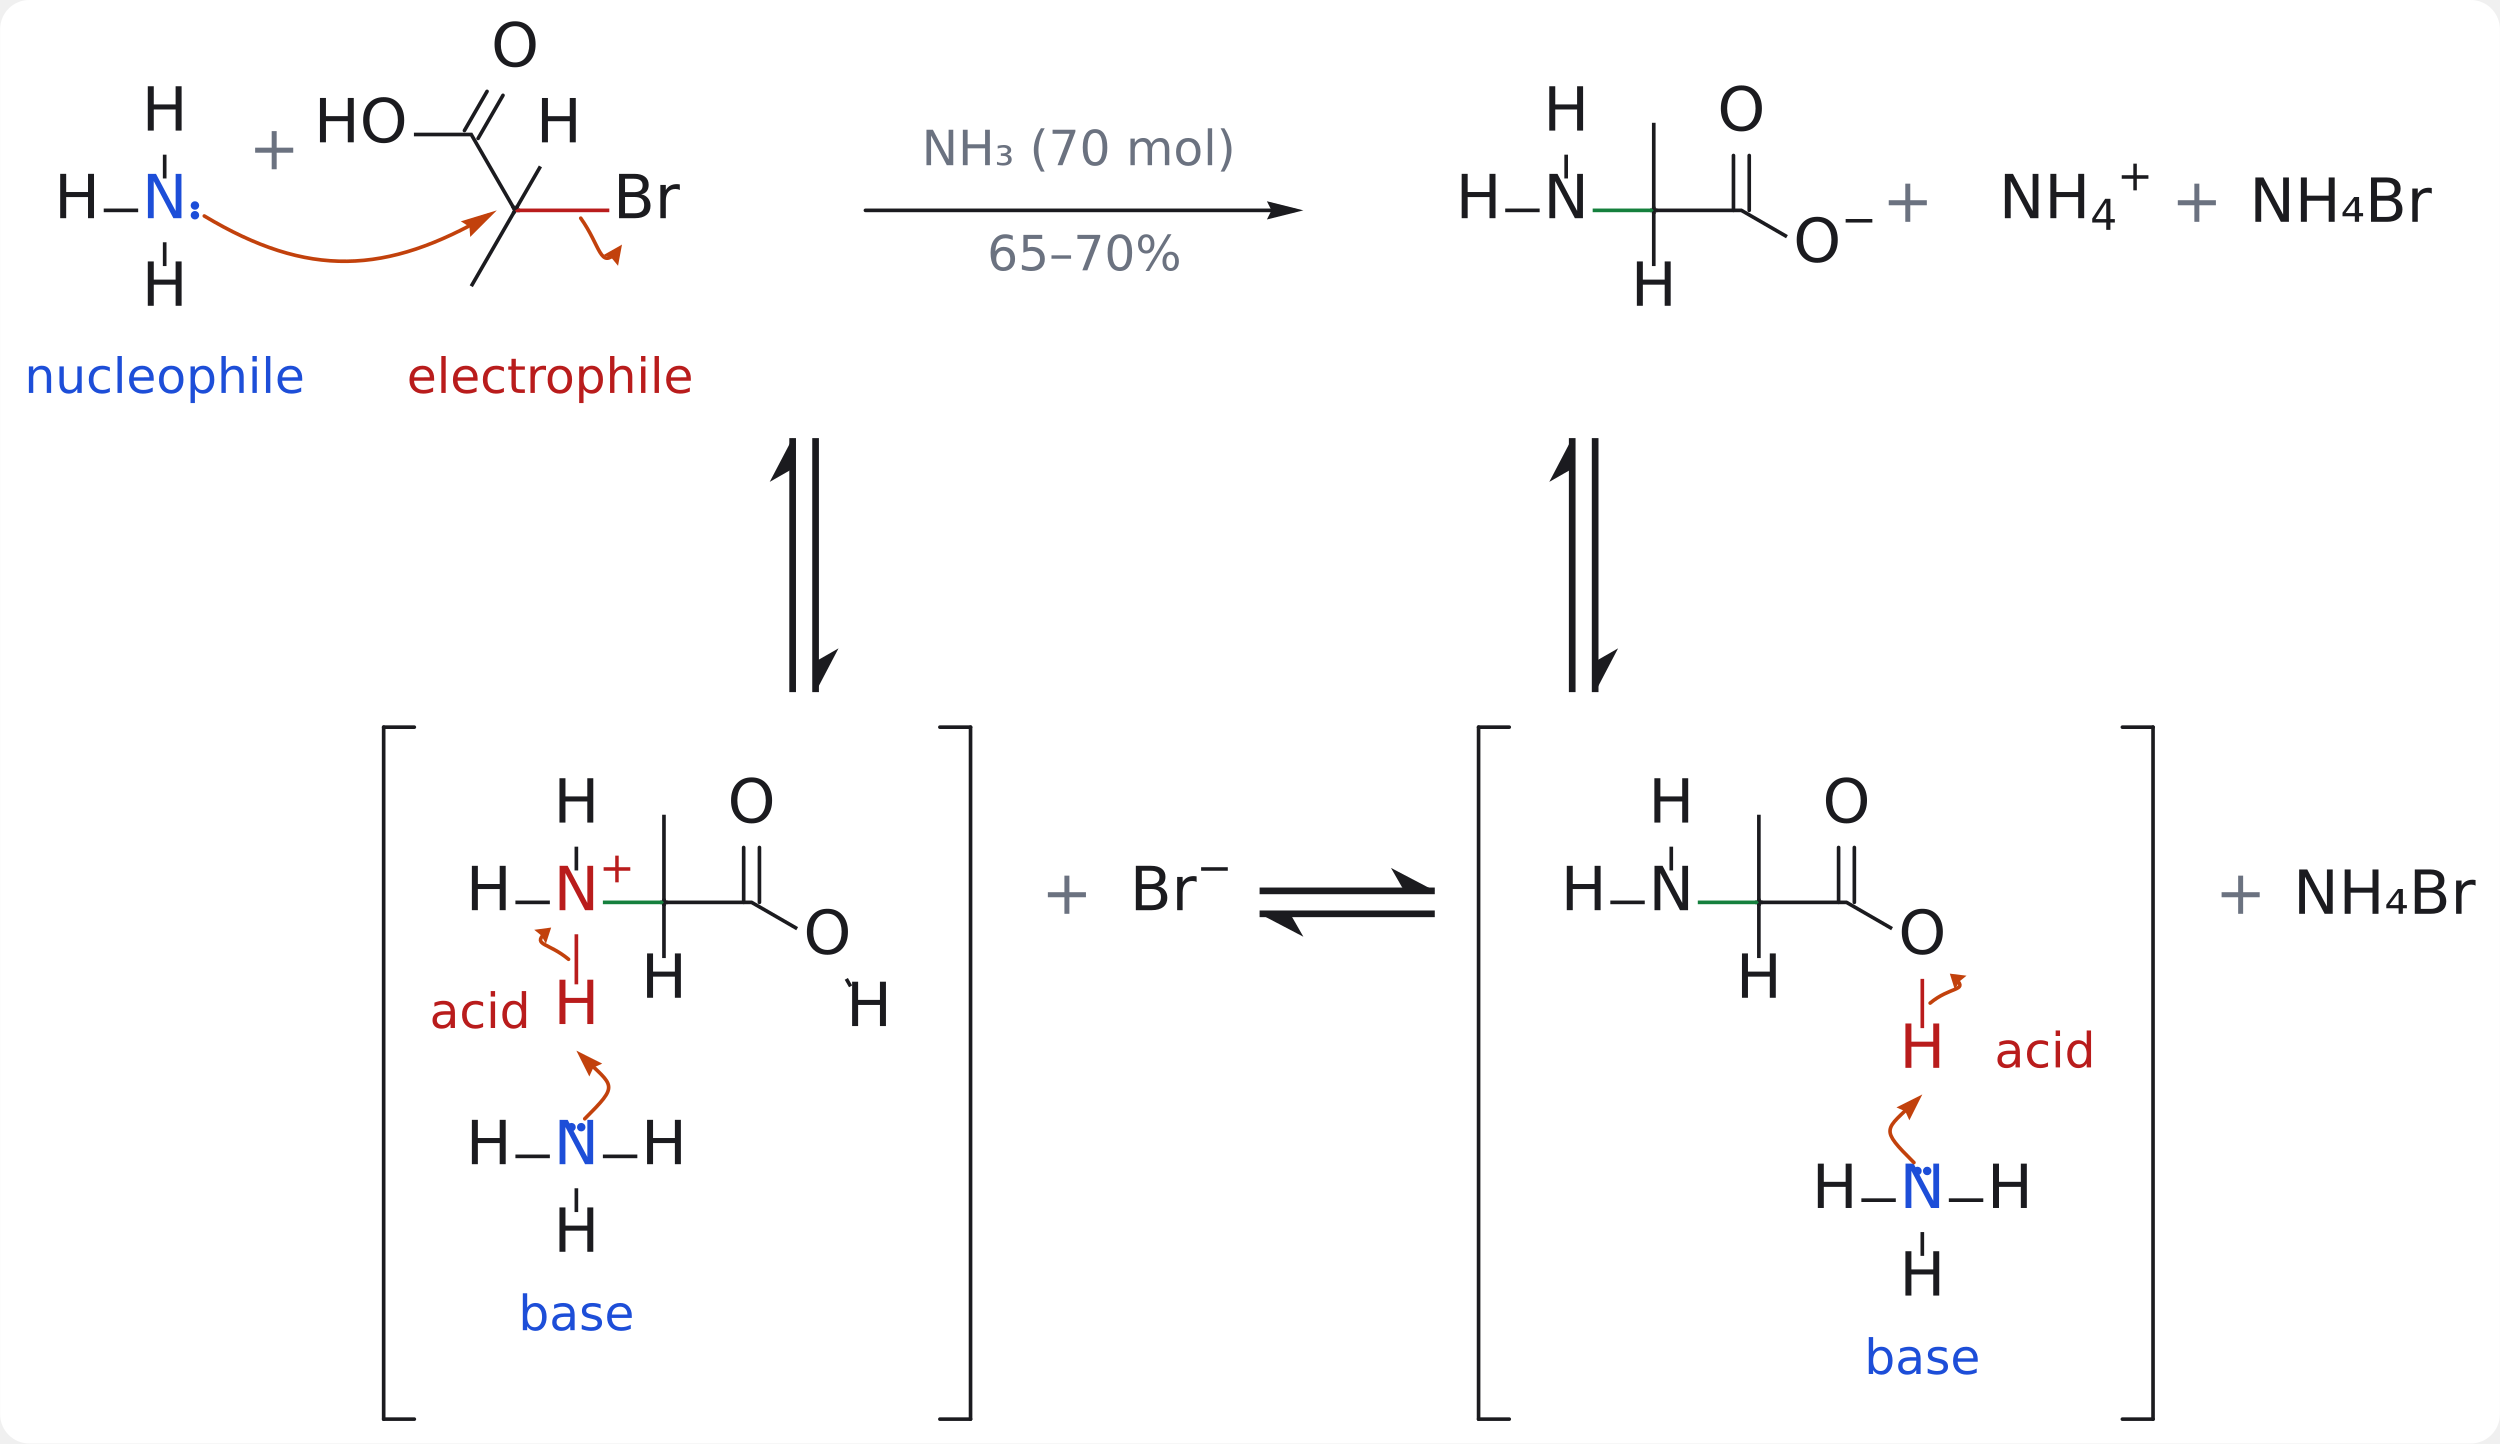
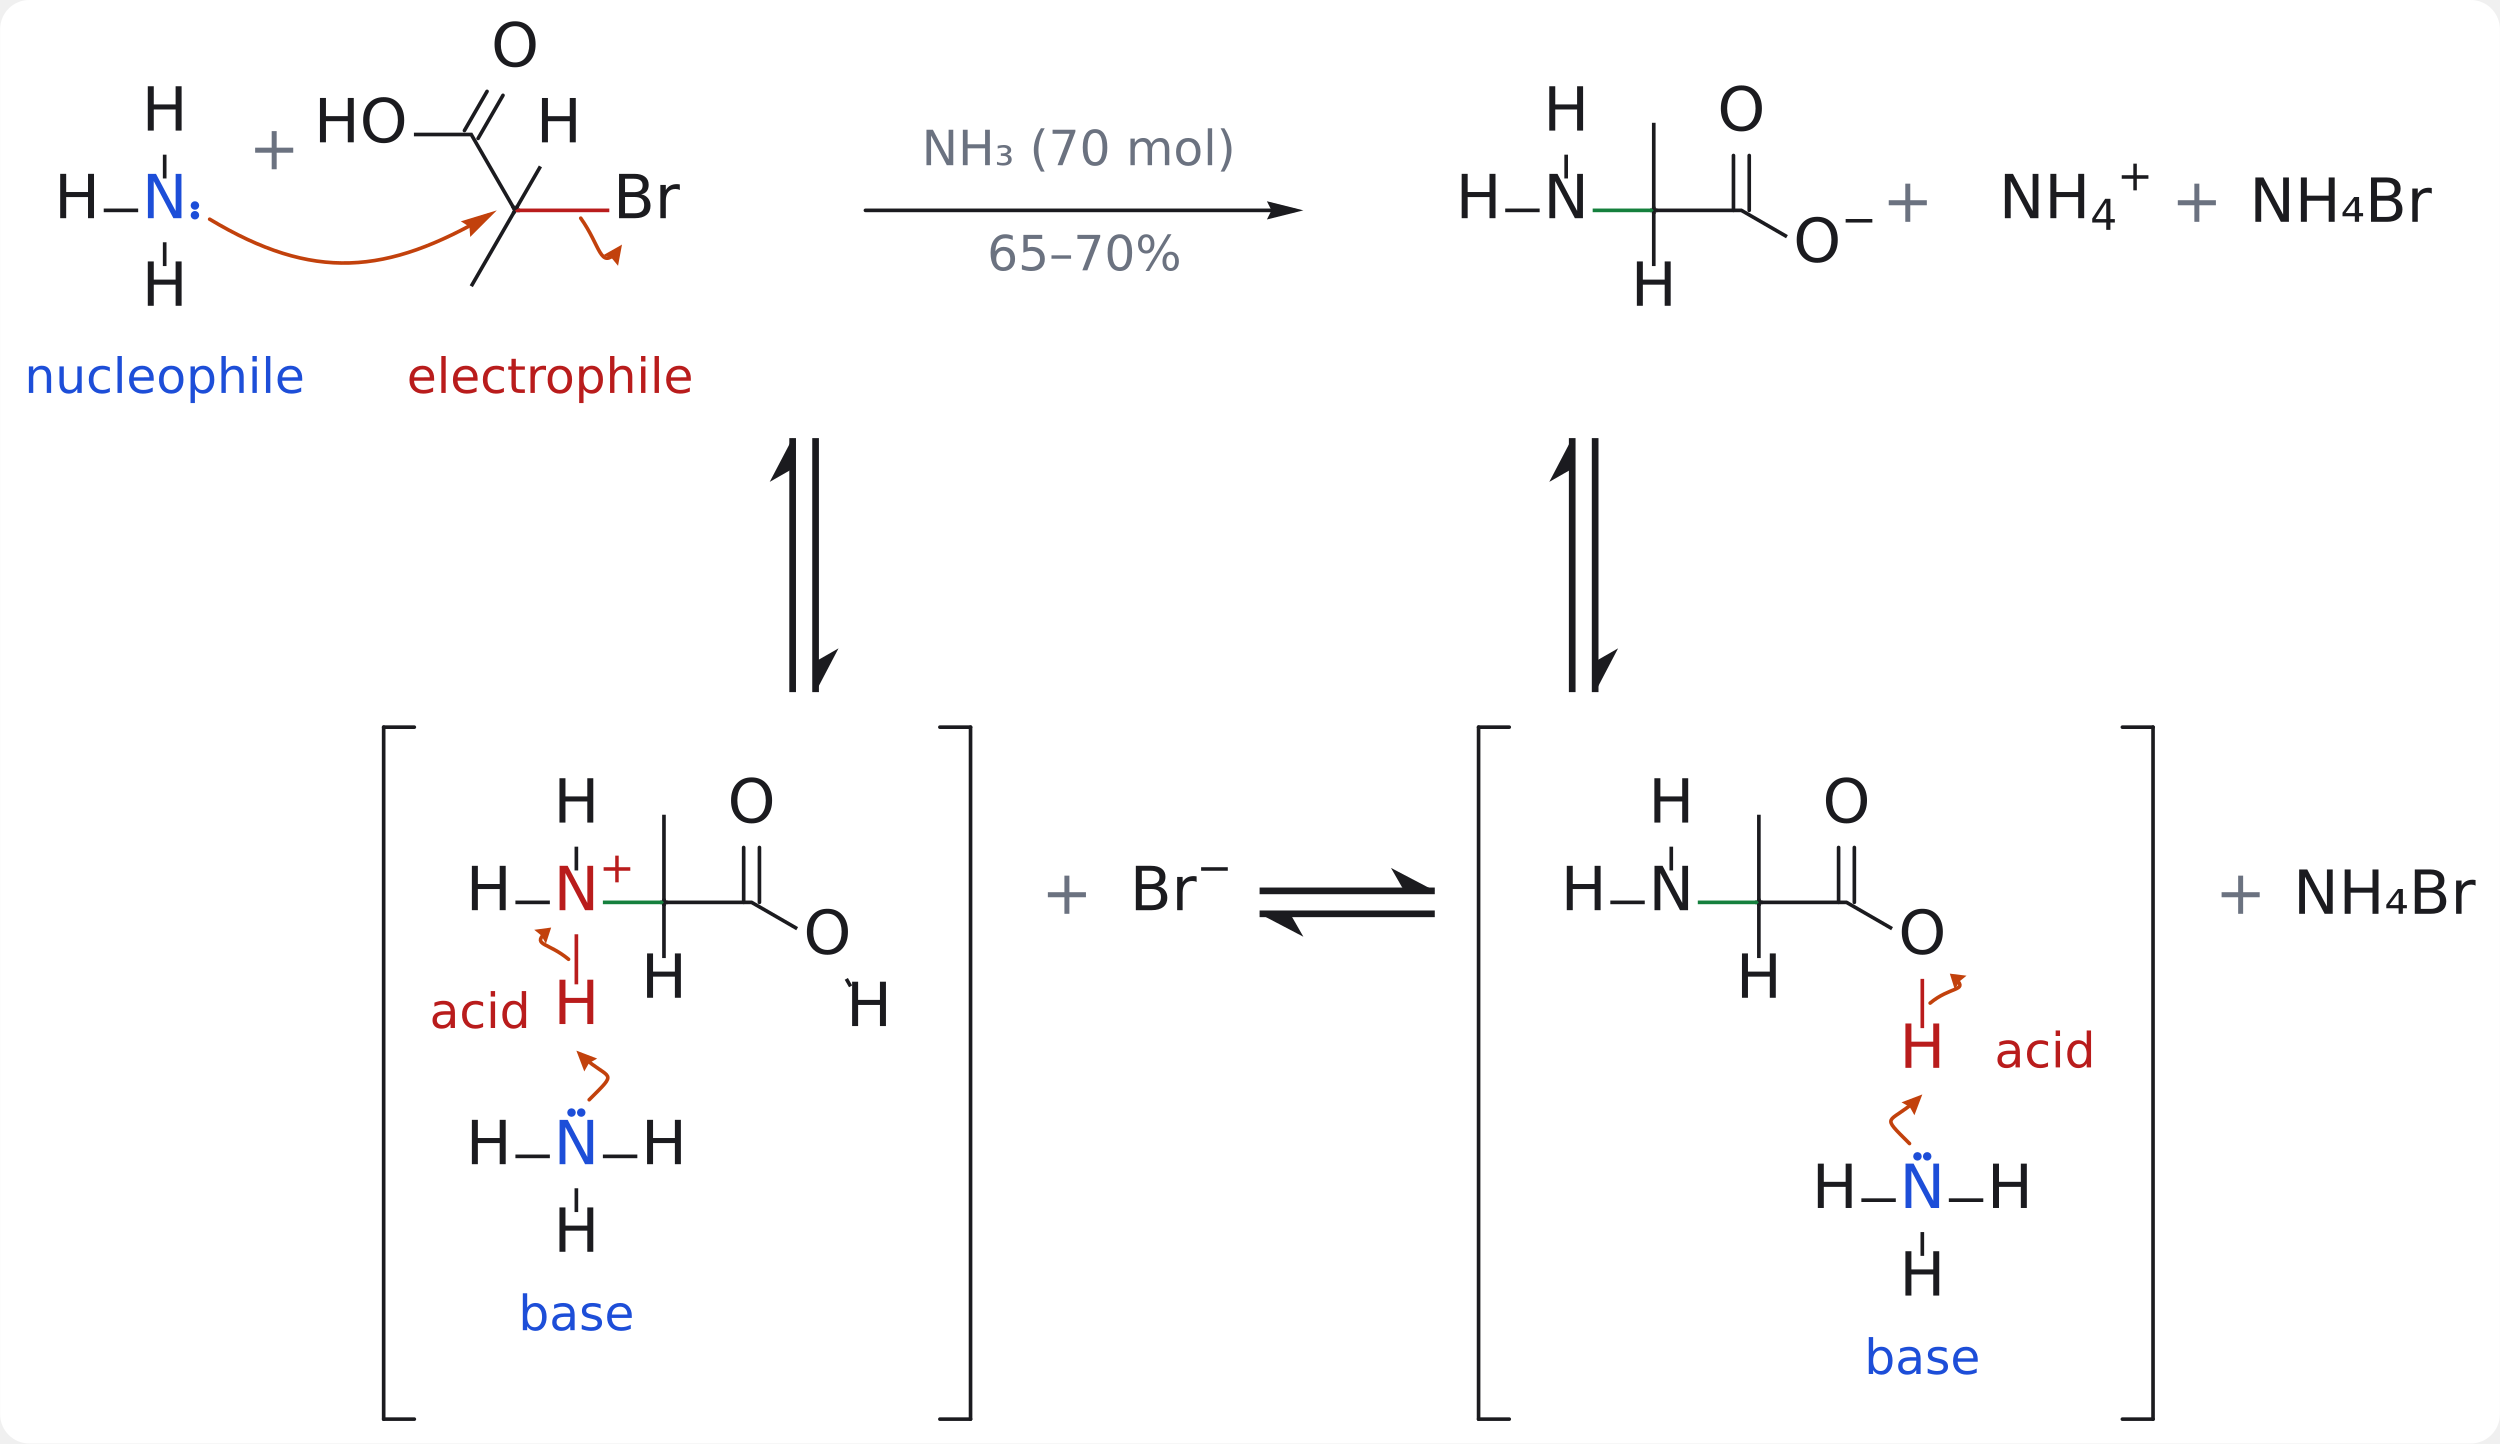
<svg xmlns="http://www.w3.org/2000/svg" viewBox="-246.909 -100.867 1198.618 692.133" width="743" height="429">
  <style>.c-ink.fill{fill:#1b1b1f}.c-ink.stroke{stroke:#1b1b1f}.c-arrow.fill{fill:#c2410c}.c-arrow.stroke{stroke:#c2410c}.c-nu.fill{fill:#1d4ed8}.c-nu.stroke{stroke:#1d4ed8}.c-el.fill{fill:#b91c1c}.c-el.stroke{stroke:#b91c1c}.c-good.fill{fill:#15803d}.c-good.stroke{stroke:#15803d}.c-muted.fill{fill:#6b7280}.c-muted.stroke{stroke:#6b7280}.card{fill:#ffffff}@media (prefers-color-scheme: dark){.c-ink.fill{fill:#e6e6ea}.c-ink.stroke{stroke:#e6e6ea}.c-arrow.fill{fill:#ff9f5a}.c-arrow.stroke{stroke:#ff9f5a}.c-nu.fill{fill:#8ab4ff}.c-nu.stroke{stroke:#8ab4ff}.c-el.fill{fill:#ff8a8a}.c-el.stroke{stroke:#ff8a8a}.c-good.fill{fill:#6ee7a0}.c-good.stroke{stroke:#6ee7a0}.c-muted.fill{fill:#9ca3af}.c-muted.stroke{stroke:#9ca3af}.card{fill:#1e1e1e}}</style>
  <rect class="card" x="-246.909" y="-100.867" width="1198.618" height="692.133" rx="14" />
  <line class="c-ink stroke" x1="-63.00" y1="247.80" x2="-63.00" y2="579.60" stroke-width="1.75" stroke-linecap="round" />
  <line class="c-ink stroke" x1="-63.00" y1="247.80" x2="-48.30" y2="247.80" stroke-width="1.75" stroke-linecap="round" />
  <line class="c-ink stroke" x1="-63.00" y1="579.60" x2="-48.30" y2="579.60" stroke-width="1.75" stroke-linecap="round" />
  <line class="c-ink stroke" x1="218.40" y1="247.80" x2="218.40" y2="579.60" stroke-width="1.75" stroke-linecap="round" />
  <line class="c-ink stroke" x1="218.40" y1="247.80" x2="203.70" y2="247.80" stroke-width="1.75" stroke-linecap="round" />
  <line class="c-ink stroke" x1="218.40" y1="579.60" x2="203.70" y2="579.60" stroke-width="1.75" stroke-linecap="round" />
  <line class="c-ink stroke" x1="357.00" y1="326.30" x2="441.00" y2="326.30" stroke-width="3.2" stroke-linecap="butt" />
  <polygon class="c-ink fill" points="441.00,326.30 420.00,315.30 426.30,326.30" />
  <line class="c-ink stroke" x1="441.00" y1="337.30" x2="357.00" y2="337.30" stroke-width="3.2" stroke-linecap="butt" />
  <polygon class="c-ink fill" points="357.00,337.30 378.00,348.30 371.70,337.30" />
  <line class="c-ink stroke" x1="462.00" y1="247.80" x2="462.00" y2="579.60" stroke-width="1.75" stroke-linecap="round" />
  <line class="c-ink stroke" x1="462.00" y1="247.80" x2="476.70" y2="247.80" stroke-width="1.75" stroke-linecap="round" />
  <line class="c-ink stroke" x1="462.00" y1="579.60" x2="476.70" y2="579.60" stroke-width="1.75" stroke-linecap="round" />
  <line class="c-ink stroke" x1="785.40" y1="247.80" x2="785.40" y2="579.60" stroke-width="1.75" stroke-linecap="round" />
  <line class="c-ink stroke" x1="785.40" y1="247.80" x2="770.70" y2="247.80" stroke-width="1.75" stroke-linecap="round" />
  <line class="c-ink stroke" x1="785.40" y1="579.60" x2="770.70" y2="579.60" stroke-width="1.75" stroke-linecap="round" />
  <line class="c-ink stroke" x1="144.10" y1="109.20" x2="144.10" y2="231.00" stroke-width="3.2" stroke-linecap="butt" />
  <polygon class="c-ink fill" points="144.10,231.00 155.10,210.00 144.10,216.30" />
  <line class="c-ink stroke" x1="133.10" y1="231.00" x2="133.10" y2="109.20" stroke-width="3.2" stroke-linecap="butt" />
  <polygon class="c-ink fill" points="133.10,109.20 122.10,130.20 133.10,123.90" />
  <line class="c-ink stroke" x1="506.90" y1="231.00" x2="506.90" y2="109.20" stroke-width="3.2" stroke-linecap="butt" />
  <polygon class="c-ink fill" points="506.90,109.20 495.90,130.20 506.90,123.90" />
  <line class="c-ink stroke" x1="517.90" y1="109.20" x2="517.90" y2="231.00" stroke-width="3.2" stroke-linecap="butt" />
  <polygon class="c-ink fill" points="517.90,231.00 528.90,210.00 517.90,216.30" />
  <line class="c-ink stroke" x1="-24.274" y1="-38.262" x2="-13.428" y2="-57.047" stroke-width="1.75" stroke-linecap="round" />
  <line class="c-ink stroke" x1="-17.726" y1="-34.482" x2="-5.789" y2="-55.157" stroke-width="1.75" stroke-linecap="round" />
  <line class="c-ink stroke" x1="584.22" y1="0" x2="584.22" y2="-26.303" stroke-width="1.75" stroke-linecap="round" />
  <line class="c-ink stroke" x1="591.78" y1="0" x2="591.78" y2="-26.303" stroke-width="1.75" stroke-linecap="round" />
  <line class="c-ink stroke" x1="109.62" y1="331.8" x2="109.62" y2="305.497" stroke-width="1.75" stroke-linecap="round" />
  <line class="c-ink stroke" x1="117.18" y1="331.8" x2="117.18" y2="305.497" stroke-width="1.75" stroke-linecap="round" />
  <line class="c-ink stroke" x1="634.62" y1="331.8" x2="634.62" y2="305.497" stroke-width="1.75" stroke-linecap="round" />
  <line class="c-ink stroke" x1="642.18" y1="331.8" x2="642.18" y2="305.497" stroke-width="1.75" stroke-linecap="round" />
  <path class="c-ink fill stroke" d="M0.505 0.875 L2.391 0.875 L2.391 -0.875 L1.516 -0.875 L0 0 Z M1.516 -0.875 L1.953 -1.633 L0.438 -2.508 L0 -1.75 L0 0 Z M0 -1.75 L-0.438 -2.508 L-1.953 -1.633 L-1.01 -0 L0 0 Z M-1.01 0 L-1.633 1.078 L-0.117 1.953 L0.505 0.875 L0 0 Z " stroke-width="0" stroke-linecap="round" stroke-linejoin="round" />
  <path class="c-ink fill stroke" d="M546.875 -0.875 L546.875 -1.75 L545.125 -1.75 L545.125 -0.875 L546 0 Z M545.125 0.875 L545.125 1.75 L546.875 1.75 L546.875 0.875 L546 0 Z M545.125 -0.875 L544.25 -0.875 L544.25 0.875 L545.125 0.875 L546 0 Z M546.875 0.875 L547.75 0.875 L547.75 -0.875 L546.875 -0.875 L546 0 Z " stroke-width="0" stroke-linecap="round" stroke-linejoin="round" />
  <path class="c-ink fill stroke" d="M72.275 330.925 L72.275 330.05 L70.525 330.05 L70.525 330.925 L71.4 331.8 Z M70.525 332.675 L70.525 333.55 L72.275 333.55 L72.275 332.675 L71.4 331.8 Z M70.525 330.925 L69.65 330.925 L69.65 332.675 L70.525 332.675 L71.4 331.8 Z M72.275 332.675 L73.15 332.675 L73.15 330.925 L72.275 330.925 L71.4 331.8 Z " stroke-width="0" stroke-linecap="round" stroke-linejoin="round" />
  <path class="c-ink fill stroke" d="M597.275 330.925 L597.275 330.05 L595.525 330.05 L595.525 330.925 L596.4 331.8 Z M595.525 332.675 L595.525 333.55 L597.275 333.55 L597.275 332.675 L596.4 331.8 Z M595.525 330.925 L594.65 330.925 L594.65 332.675 L595.525 332.675 L596.4 331.8 Z M597.275 332.675 L598.15 332.675 L598.15 330.925 L597.275 330.925 L596.4 331.8 Z " stroke-width="0" stroke-linecap="round" stroke-linejoin="round" />
  <path class="c-ink fill stroke" d="M-167.125 -15.298 L-167.125 -26.702 L-168.875 -26.702 L-168.875 -15.298 Z M-168.875 15.298 L-168.875 26.702 L-167.125 26.702 L-167.125 15.298 Z M-180.713 -0.875 L-197.23 -0.875 L-197.23 0.875 L-180.713 0.875 Z M1.516 -0.875 L12.925 -20.637 L11.41 -21.512 L0 -1.75 L0 0 Z M0 -1.75 L-20.495 -37.247 L-21.505 -35.497 L-1.01 -0 L0 0 Z M-20.495 -37.247 L-48.492 -37.247 L-48.492 -35.497 L-21.505 -35.497 Z M-1.01 0 L-21.758 35.934 L-20.242 36.81 L0.505 0.875 L0 0 Z M546.875 -0.875 L546.875 -42 L545.125 -42 L545.125 -0.875 L546 0 Z M545.125 0.875 L545.125 26.702 L546.875 26.702 L546.875 0.875 L546 0 Z M504.875 -15.298 L504.875 -26.702 L503.125 -26.702 L503.125 -15.298 Z M491.287 -0.875 L474.77 -0.875 L474.77 0.875 L491.287 0.875 Z M546.875 0.875 L587.766 0.875 L588.234 -0.875 L546.875 -0.875 L546 0 Z M587.766 0.875 L609.427 13.382 L610.302 11.866 L588.234 -0.875 Z M72.275 330.925 L72.275 289.8 L70.525 289.8 L70.525 330.925 L71.4 331.8 Z M70.525 332.675 L70.525 358.502 L72.275 358.502 L72.275 332.675 L71.4 331.8 Z M30.275 316.502 L30.275 305.098 L28.525 305.098 L28.525 316.502 Z M16.687 330.925 L0.17 330.925 L0.17 332.675 L16.687 332.675 Z M72.275 332.675 L113.166 332.675 L113.634 330.925 L72.275 330.925 L71.4 331.8 Z M113.166 332.675 L134.827 345.182 L135.702 343.666 L113.634 330.925 Z M158.074 368.934 L160.135 372.505 L161.651 371.631 L159.589 368.059 Z M42.113 454.475 L58.63 454.475 L58.63 452.725 L42.113 452.725 Z M16.687 452.725 L0.17 452.725 L0.17 454.475 L16.687 454.475 Z M28.525 468.898 L28.525 480.302 L30.275 480.302 L30.275 468.898 Z M597.275 330.925 L597.275 289.8 L595.525 289.8 L595.525 330.925 L596.4 331.8 Z M595.525 332.675 L595.525 358.502 L597.275 358.502 L597.275 332.675 L596.4 331.8 Z M555.275 316.502 L555.275 305.098 L553.525 305.098 L553.525 316.502 Z M541.687 330.925 L525.17 330.925 L525.17 332.675 L541.687 332.675 Z M597.275 332.675 L638.165 332.675 L638.634 330.925 L597.275 330.925 L596.4 331.8 Z M638.165 332.675 L659.827 345.182 L660.702 343.666 L638.634 330.925 Z M687.485 475.475 L704.002 475.475 L704.002 473.725 L687.485 473.725 Z M662.059 473.725 L645.542 473.725 L645.542 475.475 L662.059 475.475 Z M673.897 489.898 L673.897 501.302 L675.647 501.302 L675.647 489.898 Z " stroke-width="0" stroke-linecap="round" stroke-linejoin="round" />
  <path class="c-good fill stroke" d="M545.125 -0.875 L516.713 -0.875 L516.713 0.875 L545.125 0.875 L546 0 Z M70.525 330.925 L42.113 330.925 L42.113 332.675 L70.525 332.675 L71.4 331.8 Z M595.525 330.925 L567.113 330.925 L567.113 332.675 L595.525 332.675 L596.4 331.8 Z " stroke-width="0" stroke-linecap="round" stroke-linejoin="round" />
  <path class="c-el fill stroke" d="M0.505 0.875 L45.196 0.875 L45.196 -0.875 L1.516 -0.875 L0 0 Z M28.525 347.098 L28.525 371.102 L30.275 371.102 L30.275 347.098 Z M673.897 368.497 L673.897 392.102 L675.647 392.102 L675.647 368.497 Z " stroke-width="0" stroke-linecap="round" stroke-linejoin="round" />
  <text class="c-nu fill" xml:space="preserve" x="-178.909" y="-16.442" font-family="DejaVu Sans, Noto Sans CJK KR, Noto Sans CJK JP, sans-serif" font-size="29.167" font-weight="normal" font-style="normal" text-decoration="none" dominant-baseline="text-before-edge">N</text>
  <path class="c-nu fill stroke" d="M-153.5 1.167 C-152.856 1.167 -152.333 1.689 -152.333 2.333 C-152.333 2.978 -152.856 3.5 -153.5 3.5 C-154.144 3.5 -154.667 2.978 -154.667 2.333 C-154.667 1.689 -154.144 1.167 -153.5 1.167 Z " stroke-width="1.75" stroke-linecap="round" stroke-linejoin="round" />
  <path class="c-nu fill stroke" d="M-153.5 -3.5 C-152.856 -3.5 -152.333 -2.978 -152.333 -2.333 C-152.333 -1.689 -152.856 -1.167 -153.5 -1.167 C-154.144 -1.167 -154.667 -1.689 -154.667 -2.333 C-154.667 -2.978 -154.144 -3.5 -153.5 -3.5 Z " stroke-width="1.75" stroke-linecap="round" stroke-linejoin="round" />
  <text class="c-ink fill" xml:space="preserve" x="-178.966" y="-58.442" font-family="DejaVu Sans, Noto Sans CJK KR, Noto Sans CJK JP, sans-serif" font-size="29.167" font-weight="normal" font-style="normal" text-decoration="none" dominant-baseline="text-before-edge">H</text>
  <text class="c-ink fill" xml:space="preserve" x="-178.966" y="25.558" font-family="DejaVu Sans, Noto Sans CJK KR, Noto Sans CJK JP, sans-serif" font-size="29.167" font-weight="normal" font-style="normal" text-decoration="none" dominant-baseline="text-before-edge">H</text>
  <text class="c-ink fill" xml:space="preserve" x="-220.966" y="-16.442" font-family="DejaVu Sans, Noto Sans CJK KR, Noto Sans CJK JP, sans-serif" font-size="29.167" font-weight="normal" font-style="normal" text-decoration="none" dominant-baseline="text-before-edge">H</text>
  <text class="c-ink fill" xml:space="preserve" x="47" y="-16.442" font-family="DejaVu Sans, Noto Sans CJK KR, Noto Sans CJK JP, sans-serif" font-size="29.167" font-weight="normal" font-style="normal" text-decoration="none" dominant-baseline="text-before-edge">Br</text>
  <text class="c-ink fill" xml:space="preserve" x="10.034" y="-52.814" font-family="DejaVu Sans, Noto Sans CJK KR, Noto Sans CJK JP, sans-serif" font-size="29.167" font-weight="normal" font-style="normal" text-decoration="none" dominant-baseline="text-before-edge">H</text>
  <text class="c-ink fill" xml:space="preserve" x="-11.479" y="-89.2" font-family="DejaVu Sans, Noto Sans CJK KR, Noto Sans CJK JP, sans-serif" font-size="29.167" font-weight="normal" font-style="normal" text-decoration="none" dominant-baseline="text-before-edge">O</text>
  <text class="c-ink fill" xml:space="preserve" x="-74.479" y="-52.828" font-family="DejaVu Sans, Noto Sans CJK KR, Noto Sans CJK JP, sans-serif" font-size="29.167" font-weight="normal" font-style="normal" text-decoration="none" dominant-baseline="text-before-edge">O</text>
  <text class="c-ink fill" xml:space="preserve" x="-96.411" y="-52.828" font-family="DejaVu Sans, Noto Sans CJK KR, Noto Sans CJK JP, sans-serif" font-size="29.167" font-weight="normal" font-style="normal" text-decoration="none" dominant-baseline="text-before-edge">H</text>
  <text class="c-ink fill" xml:space="preserve" x="535.034" y="25.558" font-family="DejaVu Sans, Noto Sans CJK KR, Noto Sans CJK JP, sans-serif" font-size="29.167" font-weight="normal" font-style="normal" text-decoration="none" dominant-baseline="text-before-edge">H</text>
  <text class="c-ink fill" xml:space="preserve" x="493.091" y="-16.442" font-family="DejaVu Sans, Noto Sans CJK KR, Noto Sans CJK JP, sans-serif" font-size="29.167" font-weight="normal" font-style="normal" text-decoration="none" dominant-baseline="text-before-edge">N</text>
  <text class="c-ink fill" xml:space="preserve" x="493.034" y="-58.442" font-family="DejaVu Sans, Noto Sans CJK KR, Noto Sans CJK JP, sans-serif" font-size="29.167" font-weight="normal" font-style="normal" text-decoration="none" dominant-baseline="text-before-edge">H</text>
  <text class="c-ink fill" xml:space="preserve" x="451.034" y="-16.442" font-family="DejaVu Sans, Noto Sans CJK KR, Noto Sans CJK JP, sans-serif" font-size="29.167" font-weight="normal" font-style="normal" text-decoration="none" dominant-baseline="text-before-edge">H</text>
  <text class="c-ink fill" xml:space="preserve" x="576.521" y="-58.456" font-family="DejaVu Sans, Noto Sans CJK KR, Noto Sans CJK JP, sans-serif" font-size="29.167" font-weight="normal" font-style="normal" text-decoration="none" dominant-baseline="text-before-edge">O</text>
  <text class="c-ink fill" xml:space="preserve" x="612.893" y="4.544" font-family="DejaVu Sans, Noto Sans CJK KR, Noto Sans CJK JP, sans-serif" font-size="29.167" font-weight="normal" font-style="normal" text-decoration="none" dominant-baseline="text-before-edge">O</text>
  <text class="c-ink fill" xml:space="preserve" x="635.851" y="-2.748" font-family="DejaVu Sans, Noto Sans CJK KR, Noto Sans CJK JP, sans-serif" font-size="20.417" font-weight="normal" font-style="normal" text-decoration="none" dominant-baseline="text-before-edge">−</text>
  <text class="c-ink fill" xml:space="preserve" x="711.491" y="-16.442" font-family="DejaVu Sans, Noto Sans CJK KR, Noto Sans CJK JP, sans-serif" font-size="29.167" font-weight="normal" font-style="normal" text-decoration="none" dominant-baseline="text-before-edge">N</text>
  <text class="c-ink fill" xml:space="preserve" x="733.309" y="-16.442" font-family="DejaVu Sans, Noto Sans CJK KR, Noto Sans CJK JP, sans-serif" font-size="29.167" font-weight="normal" font-style="normal" text-decoration="none" dominant-baseline="text-before-edge">H</text>
  <text class="c-ink fill" xml:space="preserve" x="755.241" y="-4.775" font-family="DejaVu Sans, Noto Sans CJK KR, Noto Sans CJK JP, sans-serif" font-size="20.417" font-weight="normal" font-style="normal" text-decoration="none" dominant-baseline="text-before-edge">4</text>
  <text class="c-ink fill" xml:space="preserve" x="768.231" y="-23.734" font-family="DejaVu Sans, Noto Sans CJK KR, Noto Sans CJK JP, sans-serif" font-size="20.417" font-weight="normal" font-style="normal" text-decoration="none" dominant-baseline="text-before-edge">+</text>
  <text class="c-ink fill" xml:space="preserve" x="60.434" y="357.358" font-family="DejaVu Sans, Noto Sans CJK KR, Noto Sans CJK JP, sans-serif" font-size="29.167" font-weight="normal" font-style="normal" text-decoration="none" dominant-baseline="text-before-edge">H</text>
  <text class="c-el fill" xml:space="preserve" x="18.491" y="315.358" font-family="DejaVu Sans, Noto Sans CJK KR, Noto Sans CJK JP, sans-serif" font-size="29.167" font-weight="normal" font-style="normal" text-decoration="none" dominant-baseline="text-before-edge">N</text>
  <text class="c-el fill" xml:space="preserve" x="40.309" y="308.067" font-family="DejaVu Sans, Noto Sans CJK KR, Noto Sans CJK JP, sans-serif" font-size="20.417" font-weight="normal" font-style="normal" text-decoration="none" dominant-baseline="text-before-edge">+</text>
  <text class="c-ink fill" xml:space="preserve" x="18.434" y="273.358" font-family="DejaVu Sans, Noto Sans CJK KR, Noto Sans CJK JP, sans-serif" font-size="29.167" font-weight="normal" font-style="normal" text-decoration="none" dominant-baseline="text-before-edge">H</text>
  <text class="c-ink fill" xml:space="preserve" x="-23.566" y="315.358" font-family="DejaVu Sans, Noto Sans CJK KR, Noto Sans CJK JP, sans-serif" font-size="29.167" font-weight="normal" font-style="normal" text-decoration="none" dominant-baseline="text-before-edge">H</text>
  <text class="c-el fill" xml:space="preserve" x="18.434" y="369.958" font-family="DejaVu Sans, Noto Sans CJK KR, Noto Sans CJK JP, sans-serif" font-size="29.167" font-weight="normal" font-style="normal" text-decoration="none" dominant-baseline="text-before-edge">H</text>
  <text class="c-ink fill" xml:space="preserve" x="101.921" y="273.344" font-family="DejaVu Sans, Noto Sans CJK KR, Noto Sans CJK JP, sans-serif" font-size="29.167" font-weight="normal" font-style="normal" text-decoration="none" dominant-baseline="text-before-edge">O</text>
  <text class="c-ink fill" xml:space="preserve" x="138.293" y="336.344" font-family="DejaVu Sans, Noto Sans CJK KR, Noto Sans CJK JP, sans-serif" font-size="29.167" font-weight="normal" font-style="normal" text-decoration="none" dominant-baseline="text-before-edge">O</text>
  <text class="c-ink fill" xml:space="preserve" x="158.756" y="370.924" font-family="DejaVu Sans, Noto Sans CJK KR, Noto Sans CJK JP, sans-serif" font-size="29.167" font-weight="normal" font-style="normal" text-decoration="none" dominant-baseline="text-before-edge">H</text>
  <text class="c-nu fill" xml:space="preserve" x="18.491" y="437.158" font-family="DejaVu Sans, Noto Sans CJK KR, Noto Sans CJK JP, sans-serif" font-size="29.167" font-weight="normal" font-style="normal" text-decoration="none" dominant-baseline="text-before-edge">N</text>
-   <path class="c-nu fill stroke" d="M28.233 439.6 C28.233 440.244 27.711 440.767 27.067 440.767 C26.422 440.767 25.9 440.244 25.9 439.6 C25.9 438.956 26.422 438.433 27.067 438.433 C27.711 438.433 28.233 438.956 28.233 439.6 Z " stroke-width="1.75" stroke-linecap="round" stroke-linejoin="round" />
-   <path class="c-nu fill stroke" d="M32.9 439.6 C32.9 440.244 32.378 440.767 31.733 440.767 C31.089 440.767 30.567 440.244 30.567 439.6 C30.567 438.956 31.089 438.433 31.733 438.433 C32.378 438.433 32.9 438.956 32.9 439.6 Z " stroke-width="1.75" stroke-linecap="round" stroke-linejoin="round" />
+   <path class="c-nu fill stroke" d="M28.233 432.6 C28.233 433.244 27.711 433.767 27.067 433.767 C26.422 433.767 25.9 433.244 25.9 432.6 C25.9 431.956 26.422 431.433 27.067 431.433 C27.711 431.433 28.233 431.956 28.233 432.6 Z " stroke-width="1.75" stroke-linecap="round" stroke-linejoin="round" />
+   <path class="c-nu fill stroke" d="M32.9 432.6 C32.9 433.244 32.378 433.767 31.733 433.767 C31.089 433.767 30.567 433.244 30.567 432.6 C30.567 431.956 31.089 431.433 31.733 431.433 C32.378 431.433 32.9 431.956 32.9 432.6 Z " stroke-width="1.75" stroke-linecap="round" stroke-linejoin="round" />
  <text class="c-ink fill" xml:space="preserve" x="60.434" y="437.158" font-family="DejaVu Sans, Noto Sans CJK KR, Noto Sans CJK JP, sans-serif" font-size="29.167" font-weight="normal" font-style="normal" text-decoration="none" dominant-baseline="text-before-edge">H</text>
  <text class="c-ink fill" xml:space="preserve" x="-23.566" y="437.158" font-family="DejaVu Sans, Noto Sans CJK KR, Noto Sans CJK JP, sans-serif" font-size="29.167" font-weight="normal" font-style="normal" text-decoration="none" dominant-baseline="text-before-edge">H</text>
  <text class="c-ink fill" xml:space="preserve" x="18.434" y="479.158" font-family="DejaVu Sans, Noto Sans CJK KR, Noto Sans CJK JP, sans-serif" font-size="29.167" font-weight="normal" font-style="normal" text-decoration="none" dominant-baseline="text-before-edge">H</text>
  <text class="c-ink fill" xml:space="preserve" x="294.8" y="315.358" font-family="DejaVu Sans, Noto Sans CJK KR, Noto Sans CJK JP, sans-serif" font-size="29.167" font-weight="normal" font-style="normal" text-decoration="none" dominant-baseline="text-before-edge">Br</text>
  <text class="c-ink fill" xml:space="preserve" x="326.8" y="308.067" font-family="DejaVu Sans, Noto Sans CJK KR, Noto Sans CJK JP, sans-serif" font-size="20.417" font-weight="normal" font-style="normal" text-decoration="none" dominant-baseline="text-before-edge">−</text>
  <text class="c-ink fill" xml:space="preserve" x="585.434" y="357.358" font-family="DejaVu Sans, Noto Sans CJK KR, Noto Sans CJK JP, sans-serif" font-size="29.167" font-weight="normal" font-style="normal" text-decoration="none" dominant-baseline="text-before-edge">H</text>
  <text class="c-ink fill" xml:space="preserve" x="543.491" y="315.358" font-family="DejaVu Sans, Noto Sans CJK KR, Noto Sans CJK JP, sans-serif" font-size="29.167" font-weight="normal" font-style="normal" text-decoration="none" dominant-baseline="text-before-edge">N</text>
  <text class="c-ink fill" xml:space="preserve" x="543.434" y="273.358" font-family="DejaVu Sans, Noto Sans CJK KR, Noto Sans CJK JP, sans-serif" font-size="29.167" font-weight="normal" font-style="normal" text-decoration="none" dominant-baseline="text-before-edge">H</text>
  <text class="c-ink fill" xml:space="preserve" x="501.434" y="315.358" font-family="DejaVu Sans, Noto Sans CJK KR, Noto Sans CJK JP, sans-serif" font-size="29.167" font-weight="normal" font-style="normal" text-decoration="none" dominant-baseline="text-before-edge">H</text>
  <text class="c-ink fill" xml:space="preserve" x="626.921" y="273.344" font-family="DejaVu Sans, Noto Sans CJK KR, Noto Sans CJK JP, sans-serif" font-size="29.167" font-weight="normal" font-style="normal" text-decoration="none" dominant-baseline="text-before-edge">O</text>
  <text class="c-ink fill" xml:space="preserve" x="663.293" y="336.344" font-family="DejaVu Sans, Noto Sans CJK KR, Noto Sans CJK JP, sans-serif" font-size="29.167" font-weight="normal" font-style="normal" text-decoration="none" dominant-baseline="text-before-edge">O</text>
  <text class="c-el fill" xml:space="preserve" x="663.806" y="390.958" font-family="DejaVu Sans, Noto Sans CJK KR, Noto Sans CJK JP, sans-serif" font-size="29.167" font-weight="normal" font-style="normal" text-decoration="none" dominant-baseline="text-before-edge">H</text>
  <text class="c-nu fill" xml:space="preserve" x="663.863" y="458.158" font-family="DejaVu Sans, Noto Sans CJK KR, Noto Sans CJK JP, sans-serif" font-size="29.167" font-weight="normal" font-style="normal" text-decoration="none" dominant-baseline="text-before-edge">N</text>
-   <path class="c-nu fill stroke" d="M673.605 460.6 C673.605 461.244 673.083 461.767 672.439 461.767 C671.794 461.767 671.272 461.244 671.272 460.6 C671.272 459.956 671.794 459.433 672.439 459.433 C673.083 459.433 673.605 459.956 673.605 460.6 Z " stroke-width="1.75" stroke-linecap="round" stroke-linejoin="round" />
-   <path class="c-nu fill stroke" d="M678.272 460.6 C678.272 461.244 677.75 461.767 677.105 461.767 C676.461 461.767 675.939 461.244 675.939 460.6 C675.939 459.956 676.461 459.433 677.105 459.433 C677.75 459.433 678.272 459.956 678.272 460.6 Z " stroke-width="1.75" stroke-linecap="round" stroke-linejoin="round" />
+   <path class="c-nu fill stroke" d="M673.605 453.6 C673.605 454.244 673.083 454.767 672.439 454.767 C671.794 454.767 671.272 454.244 671.272 453.6 C671.272 452.956 671.794 452.433 672.439 452.433 C673.083 452.433 673.605 452.956 673.605 453.6 Z " stroke-width="1.75" stroke-linecap="round" stroke-linejoin="round" />
+   <path class="c-nu fill stroke" d="M678.272 453.6 C678.272 454.244 677.75 454.767 677.105 454.767 C676.461 454.767 675.939 454.244 675.939 453.6 C675.939 452.956 676.461 452.433 677.105 452.433 C677.75 452.433 678.272 452.956 678.272 453.6 Z " stroke-width="1.75" stroke-linecap="round" stroke-linejoin="round" />
  <text class="c-ink fill" xml:space="preserve" x="705.806" y="458.158" font-family="DejaVu Sans, Noto Sans CJK KR, Noto Sans CJK JP, sans-serif" font-size="29.167" font-weight="normal" font-style="normal" text-decoration="none" dominant-baseline="text-before-edge">H</text>
  <text class="c-ink fill" xml:space="preserve" x="621.806" y="458.158" font-family="DejaVu Sans, Noto Sans CJK KR, Noto Sans CJK JP, sans-serif" font-size="29.167" font-weight="normal" font-style="normal" text-decoration="none" dominant-baseline="text-before-edge">H</text>
  <text class="c-ink fill" xml:space="preserve" x="663.806" y="500.158" font-family="DejaVu Sans, Noto Sans CJK KR, Noto Sans CJK JP, sans-serif" font-size="29.167" font-weight="normal" font-style="normal" text-decoration="none" dominant-baseline="text-before-edge">H</text>
  <path class="c-ink stroke" d="M168 0 L373.625 0 " fill="none" stroke-width="1.75" stroke-linecap="round" stroke-linejoin="round" />
  <path class="c-ink fill stroke" d="M378 0 L360.5 -4.375 L362.688 0 L360.5 4.375 Z " stroke-width="0" stroke-linecap="round" stroke-linejoin="round" />
-   <path class="c-arrow stroke" d="M-149.005 2.697 C-99.102 32.639 -61.799 30.813 -12.519 2.224 " fill="none" stroke-width="1.75" stroke-linecap="round" stroke-linejoin="round" />
+   <path class="c-arrow stroke" d="M-146.432 4.241 C-96.531 34.182 -61.675 30.888 -12.517 2.229 " fill="none" stroke-width="1.75" stroke-linecap="round" stroke-linejoin="round" />
  <path class="c-arrow fill stroke" d="M-8.75 0 L-26.007 5.252 L-21.88 7.878 L-21.505 12.755 Z " stroke-width="0" stroke-linecap="round" stroke-linejoin="round" />
  <path class="c-arrow stroke" d="M31.5 3.75 C41.008 17.061 40.907 28.696 48.598 19.863 " fill="none" stroke-width="1.75" stroke-linecap="round" stroke-linejoin="round" />
  <path class="c-arrow fill stroke" d="M51.281 16.407 L42.261 21.508 L46.504 23.095 L49.381 26.593 Z " stroke-width="0" stroke-linecap="round" stroke-linejoin="round" />
-   <path class="c-arrow stroke" d="M33.425 435.575 C50.062 418.938 47.548 420.372 32.528 405.968 " fill="none" stroke-width="1.75" stroke-linecap="round" stroke-linejoin="round" />
-   <path class="c-arrow fill stroke" d="M29.4 402.906 L35.616 415.31 L37.546 411.053 L41.804 409.123 Z " stroke-width="0" stroke-linecap="round" stroke-linejoin="round" />
+   <path class="c-arrow stroke" d="M35.546 426.454 C49.834 412.166 45.575 417.377 32.587 405.905 " fill="none" stroke-width="1.75" stroke-linecap="round" stroke-linejoin="round" />
+   <path class="c-arrow fill stroke" d="M29.4 402.906 L33.19 412.883 L35.423 408.929 L39.377 406.696 Z " stroke-width="0" stroke-linecap="round" stroke-linejoin="round" />
  <path class="c-arrow stroke" d="M25.65 359.1 C16.112 351.152 8.551 352.418 14.066 346.802 " fill="none" stroke-width="1.75" stroke-linecap="round" stroke-linejoin="round" />
  <path class="c-arrow fill stroke" d="M17.321 343.879 L9.189 344.961 L12.656 347.767 L14.79 351.683 Z " stroke-width="0" stroke-linecap="round" stroke-linejoin="round" />
-   <path class="c-arrow stroke" d="M670.747 456.575 C654.11 439.938 656.624 441.372 671.644 426.968 " fill="none" stroke-width="1.75" stroke-linecap="round" stroke-linejoin="round" />
-   <path class="c-arrow fill stroke" d="M674.772 423.906 L662.368 430.123 L666.626 432.053 L668.556 436.31 Z " stroke-width="0" stroke-linecap="round" stroke-linejoin="round" />
+   <path class="c-arrow stroke" d="M668.626 447.454 C654.338 433.166 658.597 438.377 671.585 426.905 " fill="none" stroke-width="1.75" stroke-linecap="round" stroke-linejoin="round" />
+   <path class="c-arrow fill stroke" d="M674.772 423.906 L664.795 427.696 L668.749 429.929 L670.982 433.883 Z " stroke-width="0" stroke-linecap="round" stroke-linejoin="round" />
  <path class="c-arrow stroke" d="M678.522 380.1 C688.032 372.175 696.408 374.243 691.201 368.899 " fill="none" stroke-width="1.75" stroke-linecap="round" stroke-linejoin="round" />
  <path class="c-arrow fill stroke" d="M687.948 365.976 L690.365 373.685 L692.513 369.78 L695.966 366.963 Z " stroke-width="0" stroke-linecap="round" stroke-linejoin="round" />
  <text class="c-muted fill" xml:space="preserve" x="-127.722" y="-39.9" font-family="DejaVu Sans, Noto Sans CJK KR, Noto Sans CJK JP, sans-serif" font-size="29.167" font-weight="normal" font-style="normal" text-decoration="none" dominant-baseline="text-before-edge">+</text>
  <text class="c-nu fill" xml:space="preserve" x="-235.242" y="71.4" font-family="DejaVu Sans, Noto Sans CJK KR, Noto Sans CJK JP, sans-serif" font-size="23.333" font-weight="normal" font-style="normal" text-decoration="none" dominant-baseline="text-before-edge">nucleophile</text>
  <text class="c-el fill" xml:space="preserve" x="-51.912" y="71.4" font-family="DejaVu Sans, Noto Sans CJK KR, Noto Sans CJK JP, sans-serif" font-size="23.333" font-weight="normal" font-style="normal" text-decoration="none" dominant-baseline="text-before-edge">electrophile</text>
  <text class="c-muted fill" xml:space="preserve" x="194.964" y="-37.8" font-family="DejaVu Sans, Noto Sans CJK KR, Noto Sans CJK JP, sans-serif" font-size="23.333" font-weight="normal" font-style="normal" text-decoration="none" dominant-baseline="text-before-edge">NH₃ (70 mol)</text>
  <text class="c-muted fill" xml:space="preserve" x="226.38" y="12.6" font-family="DejaVu Sans, Noto Sans CJK KR, Noto Sans CJK JP, sans-serif" font-size="23.333" font-weight="normal" font-style="normal" text-decoration="none" dominant-baseline="text-before-edge">65–70%</text>
  <text class="c-muted fill" xml:space="preserve" x="655.578" y="-14.7" font-family="DejaVu Sans, Noto Sans CJK KR, Noto Sans CJK JP, sans-serif" font-size="29.167" font-weight="normal" font-style="normal" text-decoration="none" dominant-baseline="text-before-edge">+</text>
  <text class="c-muted fill" xml:space="preserve" x="794.178" y="-14.7" font-family="DejaVu Sans, Noto Sans CJK KR, Noto Sans CJK JP, sans-serif" font-size="29.167" font-weight="normal" font-style="normal" text-decoration="none" dominant-baseline="text-before-edge">+</text>
  <text class="c-ink fill" xml:space="preserve" x="831.6" y="-14.7" font-family="DejaVu Sans, Noto Sans CJK KR, Noto Sans CJK JP, sans-serif" font-size="29.167" font-weight="normal" font-style="normal" text-decoration="none" dominant-baseline="text-before-edge">NH₄Br</text>
  <text class="c-nu fill" xml:space="preserve" x="1.596" y="520.8" font-family="DejaVu Sans, Noto Sans CJK KR, Noto Sans CJK JP, sans-serif" font-size="23.333" font-weight="normal" font-style="normal" text-decoration="none" dominant-baseline="text-before-edge">base</text>
  <text class="c-el fill" xml:space="preserve" x="-40.992" y="375.9" font-family="DejaVu Sans, Noto Sans CJK KR, Noto Sans CJK JP, sans-serif" font-size="23.333" font-weight="normal" font-style="normal" text-decoration="none" dominant-baseline="text-before-edge">acid</text>
  <text class="c-muted fill" xml:space="preserve" x="252.378" y="317.1" font-family="DejaVu Sans, Noto Sans CJK KR, Noto Sans CJK JP, sans-serif" font-size="29.167" font-weight="normal" font-style="normal" text-decoration="none" dominant-baseline="text-before-edge">+</text>
  <text class="c-nu fill" xml:space="preserve" x="646.968" y="541.8" font-family="DejaVu Sans, Noto Sans CJK KR, Noto Sans CJK JP, sans-serif" font-size="23.333" font-weight="normal" font-style="normal" text-decoration="none" dominant-baseline="text-before-edge">base</text>
  <text class="c-el fill" xml:space="preserve" x="709.38" y="394.8" font-family="DejaVu Sans, Noto Sans CJK KR, Noto Sans CJK JP, sans-serif" font-size="23.333" font-weight="normal" font-style="normal" text-decoration="none" dominant-baseline="text-before-edge">acid</text>
  <text class="c-muted fill" xml:space="preserve" x="815.178" y="317.1" font-family="DejaVu Sans, Noto Sans CJK KR, Noto Sans CJK JP, sans-serif" font-size="29.167" font-weight="normal" font-style="normal" text-decoration="none" dominant-baseline="text-before-edge">+</text>
  <text class="c-ink fill" xml:space="preserve" x="852.6" y="317.1" font-family="DejaVu Sans, Noto Sans CJK KR, Noto Sans CJK JP, sans-serif" font-size="29.167" font-weight="normal" font-style="normal" text-decoration="none" dominant-baseline="text-before-edge">NH₄Br</text>
</svg>
